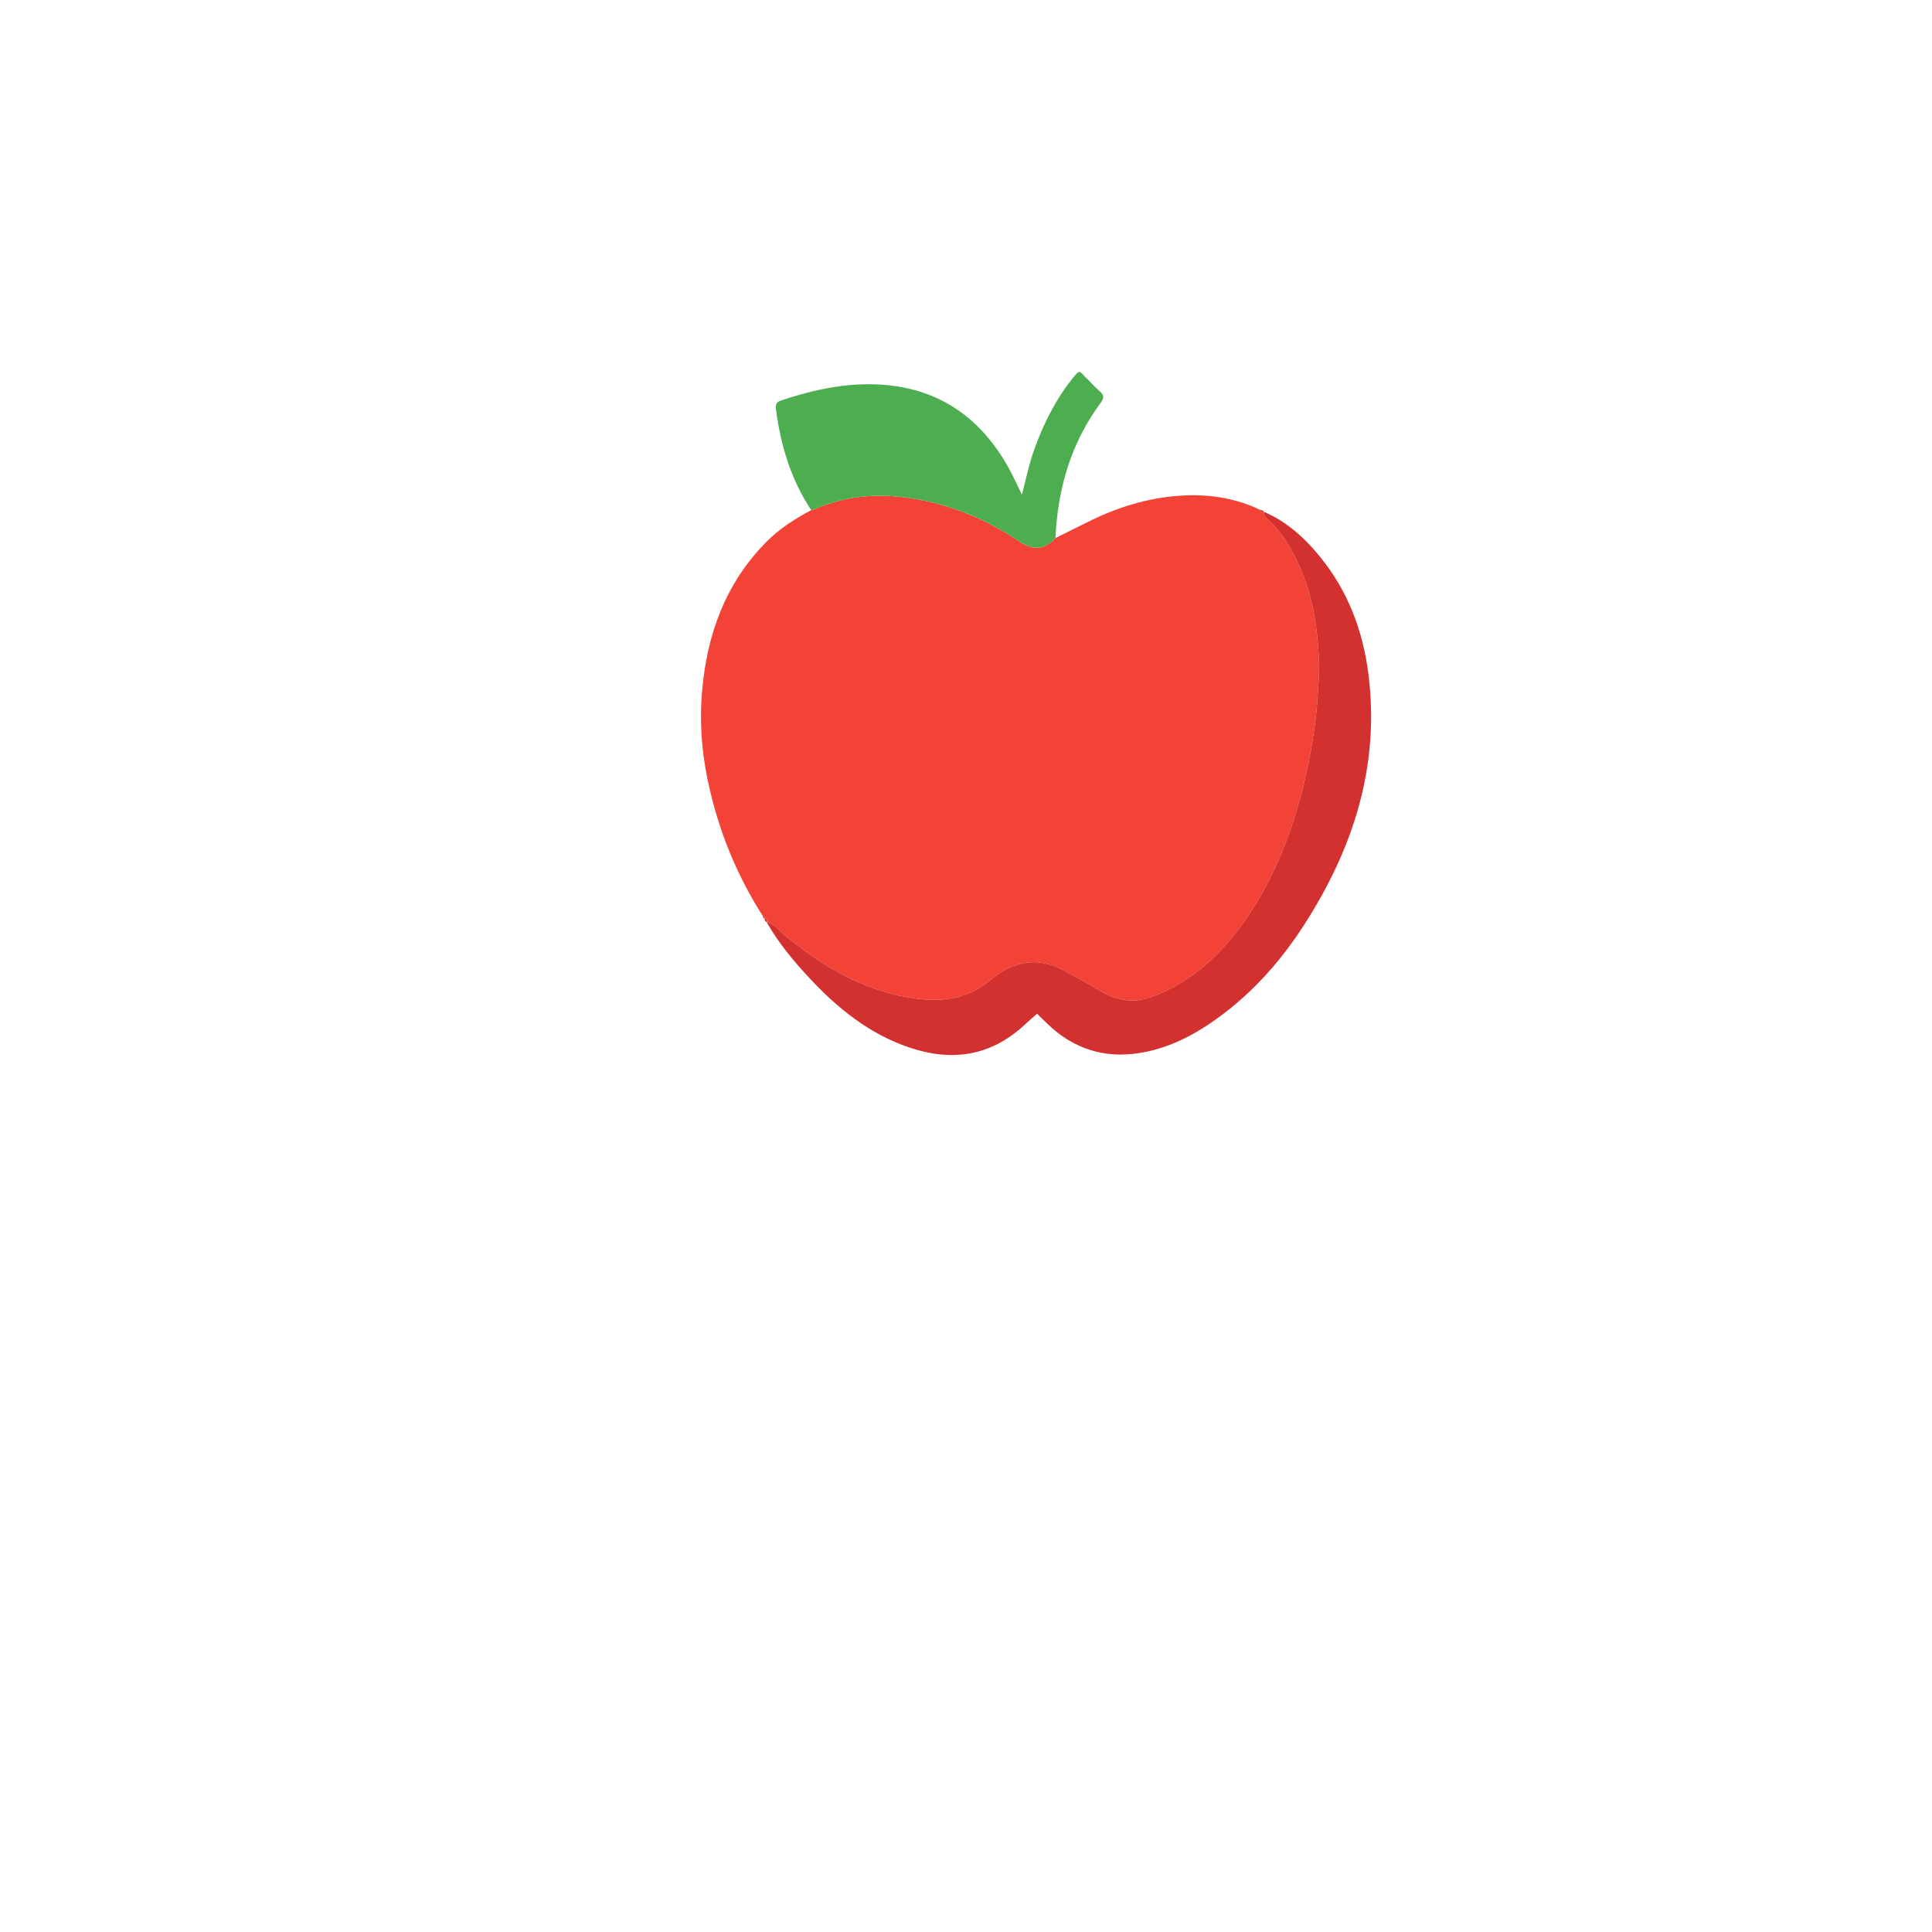
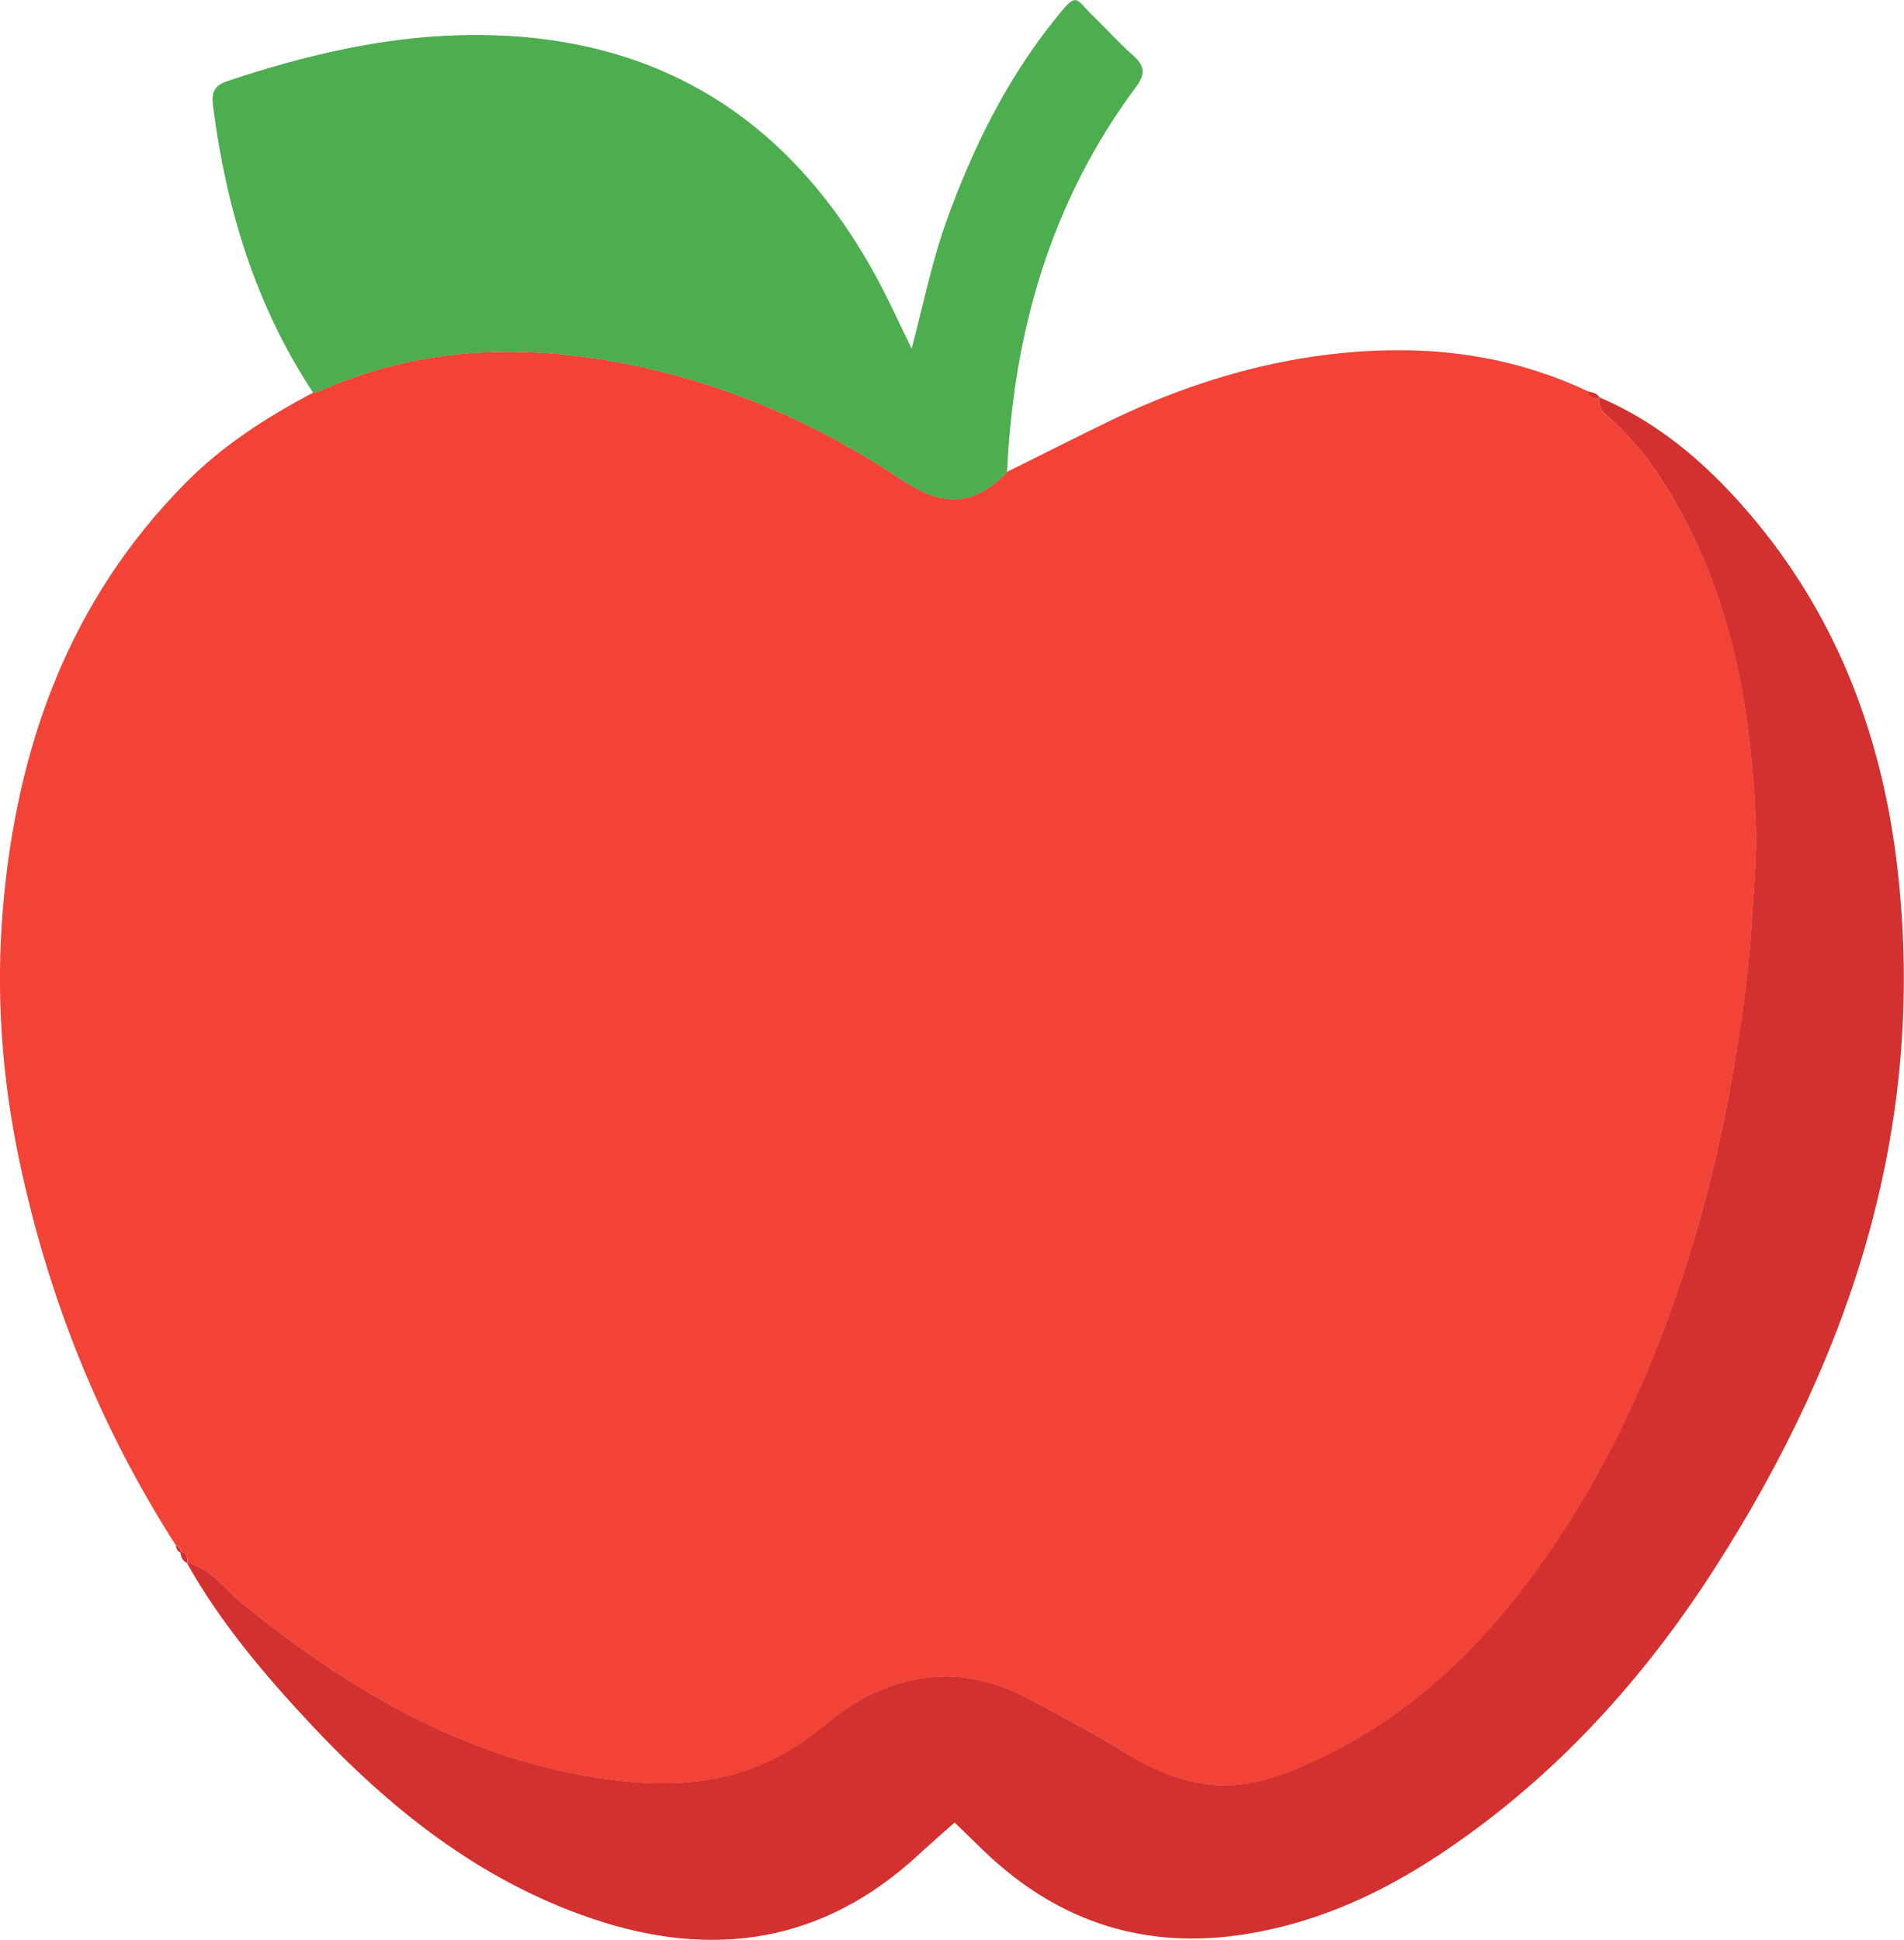
- <svg xmlns="http://www.w3.org/2000/svg" version="1.1" id="Layer_1" x="0px" y="0px" viewBox="0 0 4320 4320" style="enable-background:new 0 0 0 0;" xml:space="preserve">
-   <path style="fill:#F34336;" d="M2360.05,1203.098c27.482-13.641,54.838-27.544,82.473-40.869  c65.63-31.645,134.675-51.363,207.584-54.457c57.887-2.457,114.138,6.884,167.064,31.965c0.968,5.565,4.885,5.925,9.358,5.303  l-0.113-0.406c-2.113,10.092,6.092,14.464,11.671,19.748c13.943,13.206,26.048,27.9,36.444,43.907  c53.607,82.542,71.019,175.244,74.842,271.466c1.016,25.576-1.774,51.207-3.126,76.766c-1.708,32.282-5.883,64.206-10.85,95.759  c-11.573,73.514-29.057,145.741-54.642,215.982c-21.459,58.913-48.136,115.064-82.104,167.588  c-50.614,78.263-112.822,144.228-199.591,183.469c-23.626,10.685-48.508,19.351-73.803,17.698  c-24.362-1.592-48.04-10.443-69.711-23.967c-25.477-15.899-52.142-29.951-78.68-44.076c-21.589-11.491-45.651-18.282-69.425-17.374  c-32.677,1.248-62.209,14.769-87.908,35.861c-10.711,8.791-21.754,17.19-33.956,24.122c-50.285,28.566-104.251,27.682-158.31,17.995  c-103.103-18.474-189.501-70.878-269.582-135.919c-13.744-11.163-24.189-27.624-43.336-31.6l0.337,0.189  c0.389-4.266,0.528-8.378-5.392-8.76l0.654,0.365c0.127-3.008-1.387-4.745-4.225-5.457  c-59.968-93.71-100.502-195.241-123.308-304.078c-13.679-65.277-18.291-131.269-12.702-197.449  c10.75-127.296,52.002-242.22,143.768-335.048c29.247-29.585,63.848-51.749,100.417-71.062c1.441-0.274,3.005-0.275,4.307-0.86  c78.172-35.183,159.2-38,242.029-21.762c78.411,15.372,150.721,46.901,216.359,90.851c31.425,21.041,54.45,21.852,80.568-2.716  C2358.198,1205.294,2359.09,1204.159,2360.05,1203.098z" />
-   <path style="fill:#D33030;" d="M1714.348,2062.058c19.147,3.976,29.592,20.437,43.336,31.6  c80.081,65.041,166.479,117.445,269.582,135.919c54.06,9.686,108.025,10.57,158.31-17.995c12.202-6.932,23.245-15.331,33.956-24.122  c25.7-21.092,55.231-34.613,87.908-35.861c23.774-0.907,47.836,5.883,69.425,17.374c26.538,14.125,53.203,28.177,78.68,44.076  c21.671,13.524,45.349,22.375,69.711,23.967c25.295,1.653,50.177-7.014,73.803-17.698  c86.768-39.241,148.976-105.206,199.591-183.469c33.969-52.525,60.646-108.675,82.104-167.588  c25.585-70.241,43.069-142.468,54.642-215.982c4.968-31.553,9.143-63.476,10.85-95.759c1.352-25.559,4.142-51.19,3.126-76.766  c-3.823-96.221-21.236-188.923-74.842-271.466c-10.396-16.007-22.501-30.701-36.444-43.907c-5.579-5.284-13.784-9.656-11.671-19.748  c50.735,21.657,90.306,57.683,124.599,99.547c62.847,76.725,96.644,166.298,108.874,263.69  c25.706,204.72-33.663,388.529-142.952,558.774c-56.207,87.557-125.252,163.71-212.082,222.32  c-47.347,31.959-98.232,55.9-155.281,65.326c-79.76,13.179-148.392-8.669-206.677-64.185c-8.451-8.05-16.738-16.272-24.07-23.412  c-9.435,8.403-18.818,16.46-27.872,24.873c-75.526,70.182-162.737,82.954-257.916,50.624  c-88.635-30.107-159.516-86.921-222.37-154.412C1774.588,2149.036,1740.509,2108.517,1714.348,2062.058z" />
-   <path style="fill:#4DAE50;" d="M2360.05,1203.097c-0.96,1.062-1.852,2.196-2.891,3.174c-26.118,24.568-49.143,23.757-80.568,2.716  c-65.638-43.95-137.948-75.479-216.359-90.851c-82.829-16.238-163.857-13.421-242.029,21.762c-1.301,0.585-2.865,0.586-4.307,0.86  c-45.141-68.342-68.318-144.24-78.688-224.861c-1.545-12.015,0.535-16.895,11.932-20.686  c59.637-19.834,120.476-34.389,183.387-35.903c146.204-3.518,254.663,59.998,325.333,187.86  c10.257,18.559,18.883,38.019,29.179,58.919c9.197-35.041,15.961-68.933,27.715-101.447c20.394-56.418,46.612-109.702,84.176-156.81  c19.119-23.976,15.784-18.264,32.015-2.617c10.078,9.715,19.331,20.345,29.878,29.5c9.512,8.257,10.756,14.586,2.635,25.525  C2394.774,990.059,2365.077,1092.504,2360.05,1203.097z" />
-   <path style="fill:#D33030;" d="M2826.529,1145.04c-4.473,0.622-8.391,0.262-9.358-5.303  C2820.648,1140.874,2824.762,1140.885,2826.529,1145.04z" />
-   <path style="fill:#D33030;" d="M1709.294,2053.487c5.92,0.383,5.781,4.494,5.392,8.76  C1710.873,2060.568,1709.744,2057.236,1709.294,2053.487z" />
-   <path style="fill:#D33030;" d="M1705.722,2048.395c2.838,0.712,4.352,2.449,4.225,5.457  C1706.811,2053.371,1706.274,2050.877,1705.722,2048.395z" />
+ <svg xmlns="http://www.w3.org/2000/svg" version="1.1" id="Layer_1" x="0px" y="0px" viewBox="0 0 1498.4 1527.4" style="enable-background:new 0 0 1498.4 1527.4;" xml:space="preserve">
+   <style type="text/css">
+ 	.st0{fill:#F34336;}
+ 	.st1{fill:#D33030;}
+ 	.st2{fill:#4DAE50;}
+ </style>
+   <path class="st0" d="M792.7,371.5c27.5-13.6,54.8-27.5,82.5-40.9c65.6-31.6,134.7-51.4,207.6-54.5c57.9-2.5,114.1,6.9,167.1,32  c1,5.6,4.9,5.9,9.4,5.3l-0.1-0.4c-2.1,10.1,6.1,14.5,11.7,19.7c13.9,13.2,26,27.9,36.4,43.9c53.6,82.5,71,175.2,74.8,271.5  c1,25.6-1.8,51.2-3.1,76.8c-1.7,32.3-5.9,64.2-10.9,95.8c-11.6,73.5-29.1,145.7-54.6,216c-21.5,58.9-48.1,115.1-82.1,167.6  c-50.6,78.3-112.8,144.2-199.6,183.5c-23.6,10.7-48.5,19.4-73.8,17.7c-24.4-1.6-48-10.4-69.7-24c-25.5-15.9-52.1-30-78.7-44.1  c-21.6-11.5-45.7-18.3-69.4-17.4c-32.7,1.2-62.2,14.8-87.9,35.9c-10.7,8.8-21.8,17.2-34,24.1c-50.3,28.6-104.3,27.7-158.3,18  c-103.1-18.5-189.5-70.9-269.6-135.9c-13.7-11.2-24.2-27.6-43.3-31.6l0.3,0.2c0.4-4.3,0.5-8.4-5.4-8.8l0.7,0.4  c0.1-3-1.4-4.7-4.2-5.5C78.4,1123,37.8,1021.5,15,912.7C1.3,847.4-3.3,781.4,2.3,715.2c10.8-127.3,52-242.2,143.8-335  c29.2-29.6,63.8-51.7,100.4-71.1c1.4-0.3,3-0.3,4.3-0.9c78.2-35.2,159.2-38,242-21.8c78.4,15.4,150.7,46.9,216.4,90.9  c31.4,21,54.4,21.9,80.6-2.7C790.8,373.7,791.7,372.5,792.7,371.5z" />
+   <path class="st1" d="M147,1230.4c19.1,4,29.6,20.4,43.3,31.6c80.1,65,166.5,117.4,269.6,135.9c54.1,9.7,108,10.6,158.3-18  c12.2-6.9,23.2-15.3,34-24.1c25.7-21.1,55.2-34.6,87.9-35.9c23.8-0.9,47.8,5.9,69.4,17.4c26.5,14.1,53.2,28.2,78.7,44.1  c21.7,13.5,45.3,22.4,69.7,24c25.3,1.7,50.2-7,73.8-17.7c86.8-39.2,149-105.2,199.6-183.5c34-52.5,60.6-108.7,82.1-167.6  c25.6-70.2,43.1-142.5,54.6-216c5-31.6,9.1-63.5,10.9-95.8c1.4-25.6,4.1-51.2,3.1-76.8c-3.8-96.2-21.2-188.9-74.8-271.5  c-10.4-16-22.5-30.7-36.4-43.9c-5.6-5.3-13.8-9.7-11.7-19.7c50.7,21.7,90.3,57.7,124.6,99.5c62.8,76.7,96.6,166.3,108.9,263.7  c25.7,204.7-33.7,388.5-143,558.8c-56.2,87.6-125.3,163.7-212.1,222.3c-47.3,32-98.2,55.9-155.3,65.3  c-79.8,13.2-148.4-8.7-206.7-64.2c-8.5-8.1-16.7-16.3-24.1-23.4c-9.4,8.4-18.8,16.5-27.9,24.9c-75.5,70.2-162.7,83-257.9,50.6  c-88.6-30.1-159.5-86.9-222.4-154.4C207.2,1317.4,173.1,1276.9,147,1230.4z" />
+   <path class="st2" d="M792.7,371.5c-1,1.1-1.9,2.2-2.9,3.2c-26.1,24.6-49.1,23.8-80.6,2.7c-65.6-43.9-137.9-75.5-216.4-90.9  c-82.8-16.2-163.9-13.4-242,21.8c-1.3,0.6-2.9,0.6-4.3,0.9c-45.1-68.3-68.3-144.2-78.7-224.9c-1.5-12,0.5-16.9,11.9-20.7  c59.6-19.8,120.5-34.4,183.4-35.9c146.2-3.5,254.7,60,325.3,187.9c10.3,18.6,18.9,38,29.2,58.9c9.2-35,16-68.9,27.7-101.4  c20.4-56.4,46.6-109.7,84.2-156.8c19.1-24,15.8-18.3,32-2.6c10.1,9.7,19.3,20.3,29.9,29.5c9.5,8.3,10.8,14.6,2.6,25.5  C827.4,158.4,797.7,260.9,792.7,371.5z" />
+   <path class="st1" d="M1259.1,313.4c-4.5,0.6-8.4,0.3-9.4-5.3C1253.3,309.2,1257.4,309.2,1259.1,313.4z" />
+   <path class="st1" d="M141.9,1221.8c5.9,0.4,5.8,4.5,5.4,8.8C143.5,1228.9,142.4,1225.6,141.9,1221.8z" />
+   <path class="st1" d="M138.3,1216.8c2.8,0.7,4.4,2.4,4.2,5.5C139.4,1221.7,138.9,1219.2,138.3,1216.8z" />
</svg>
